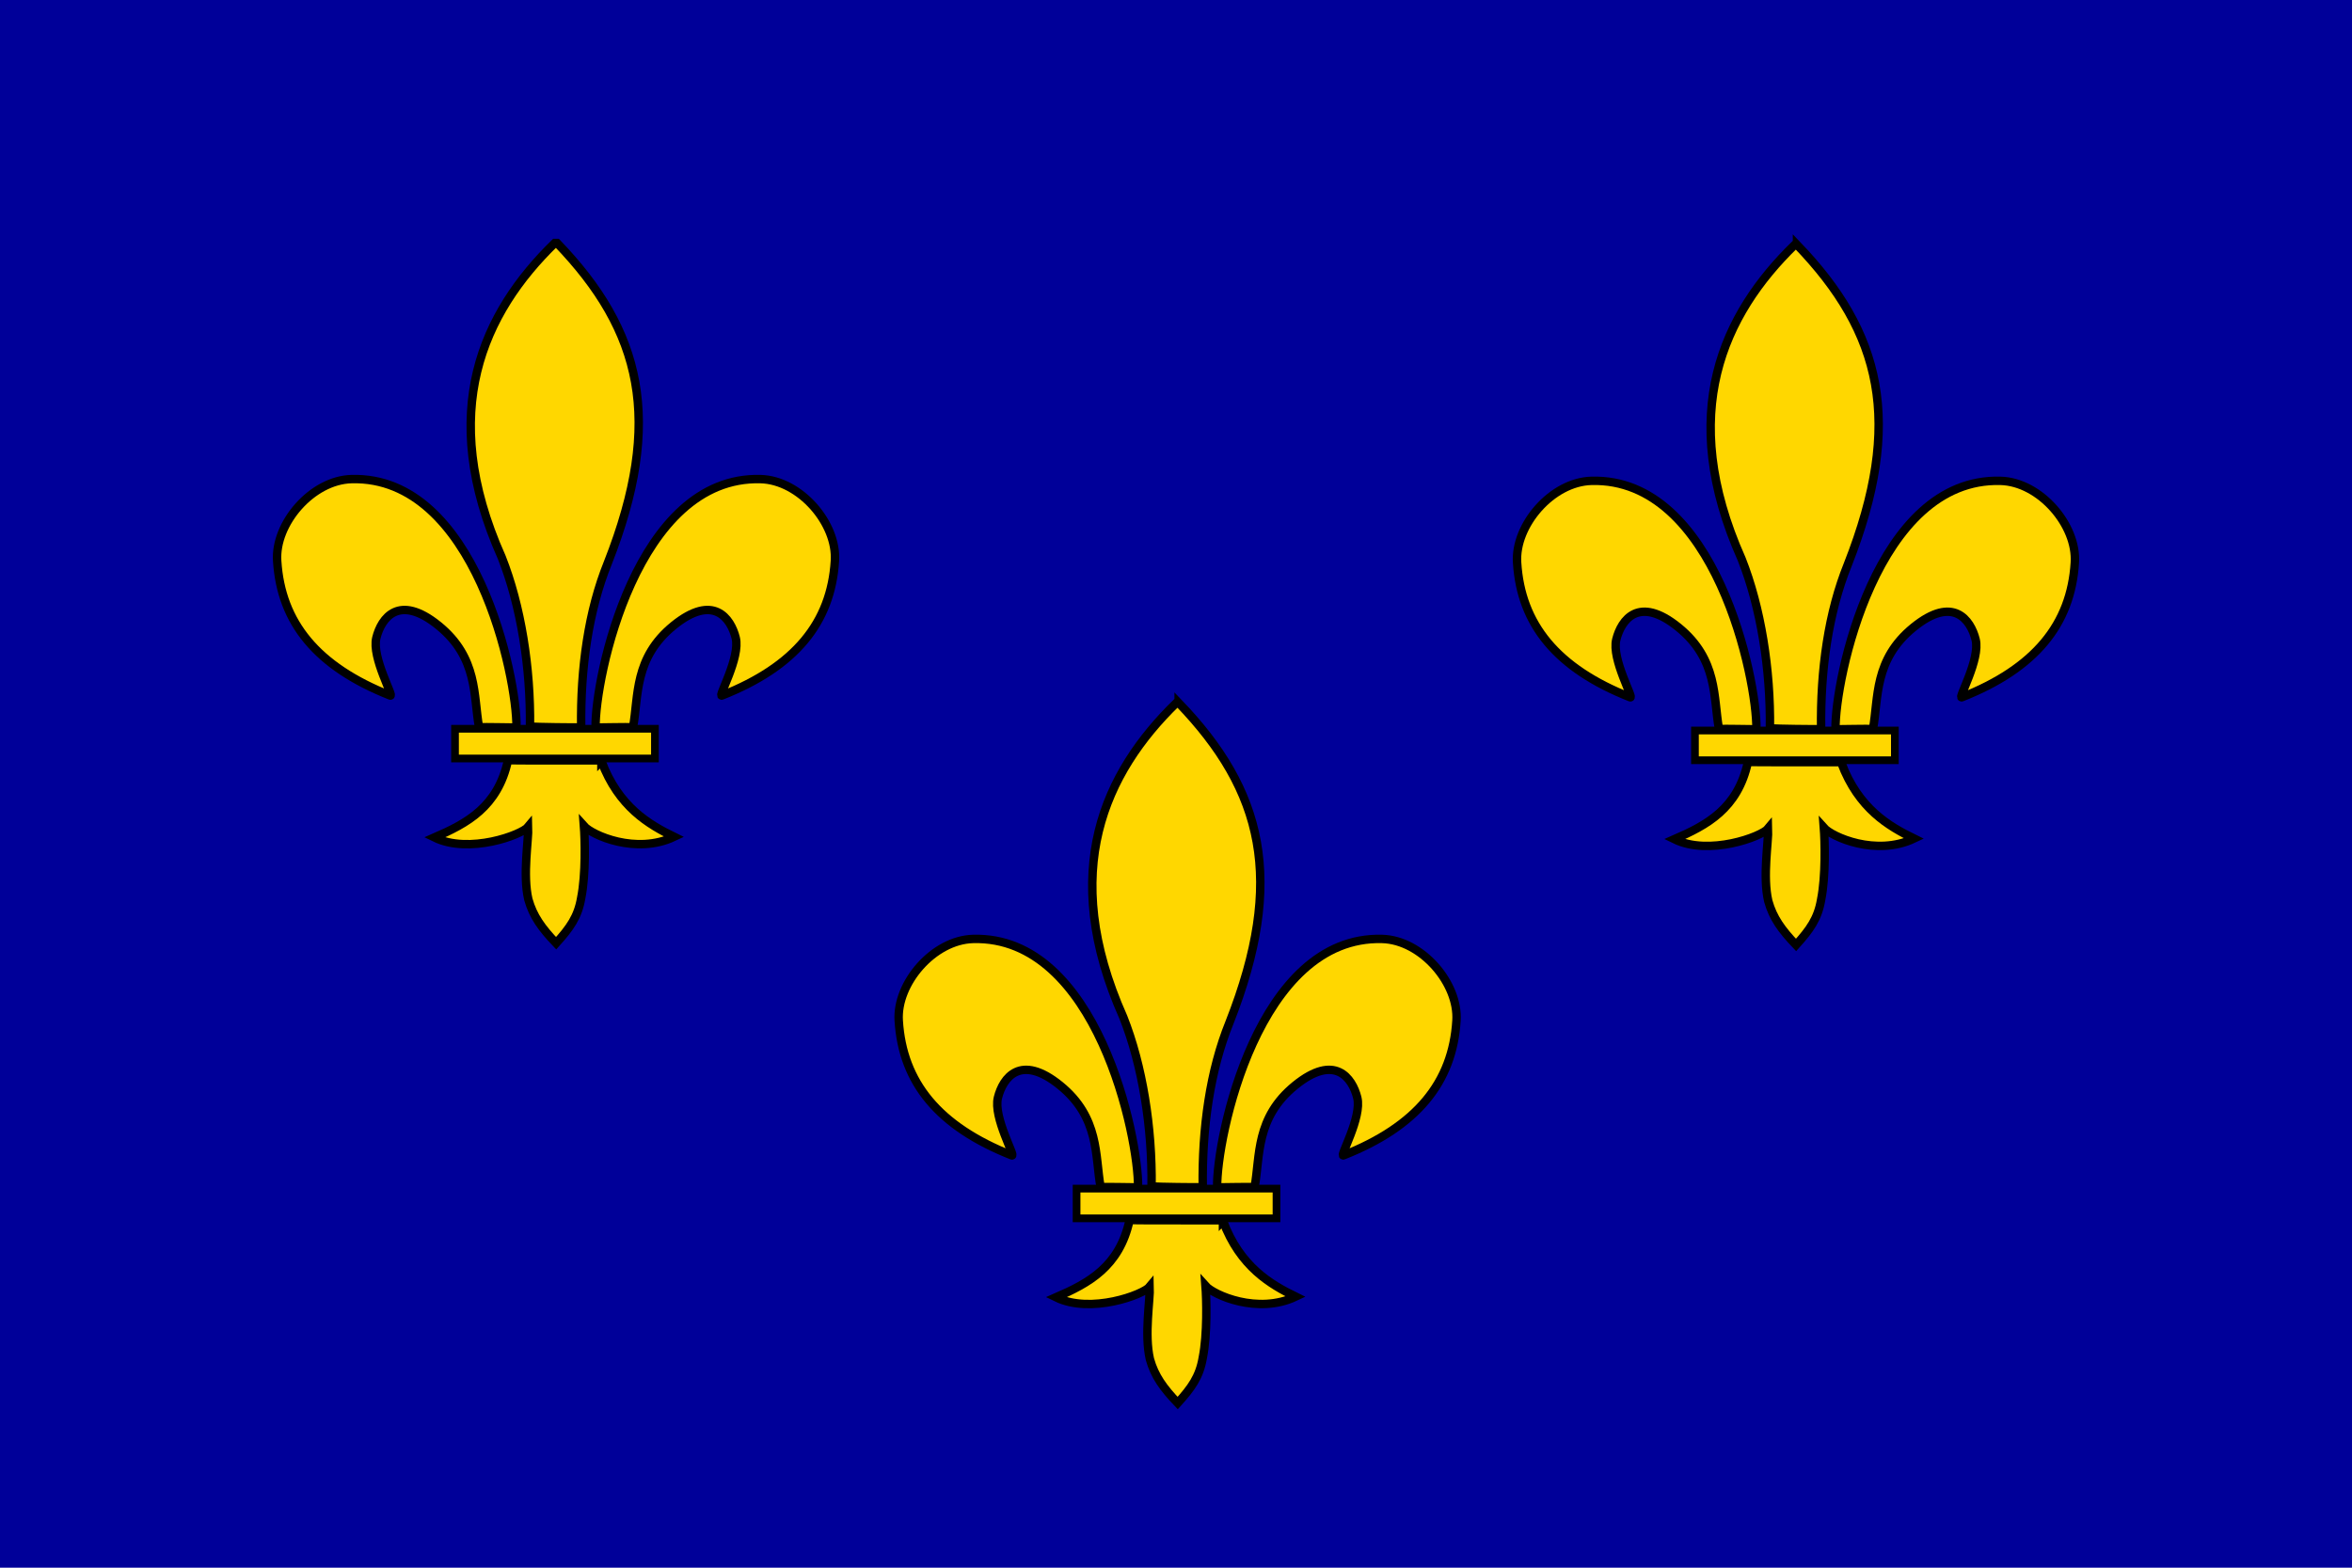
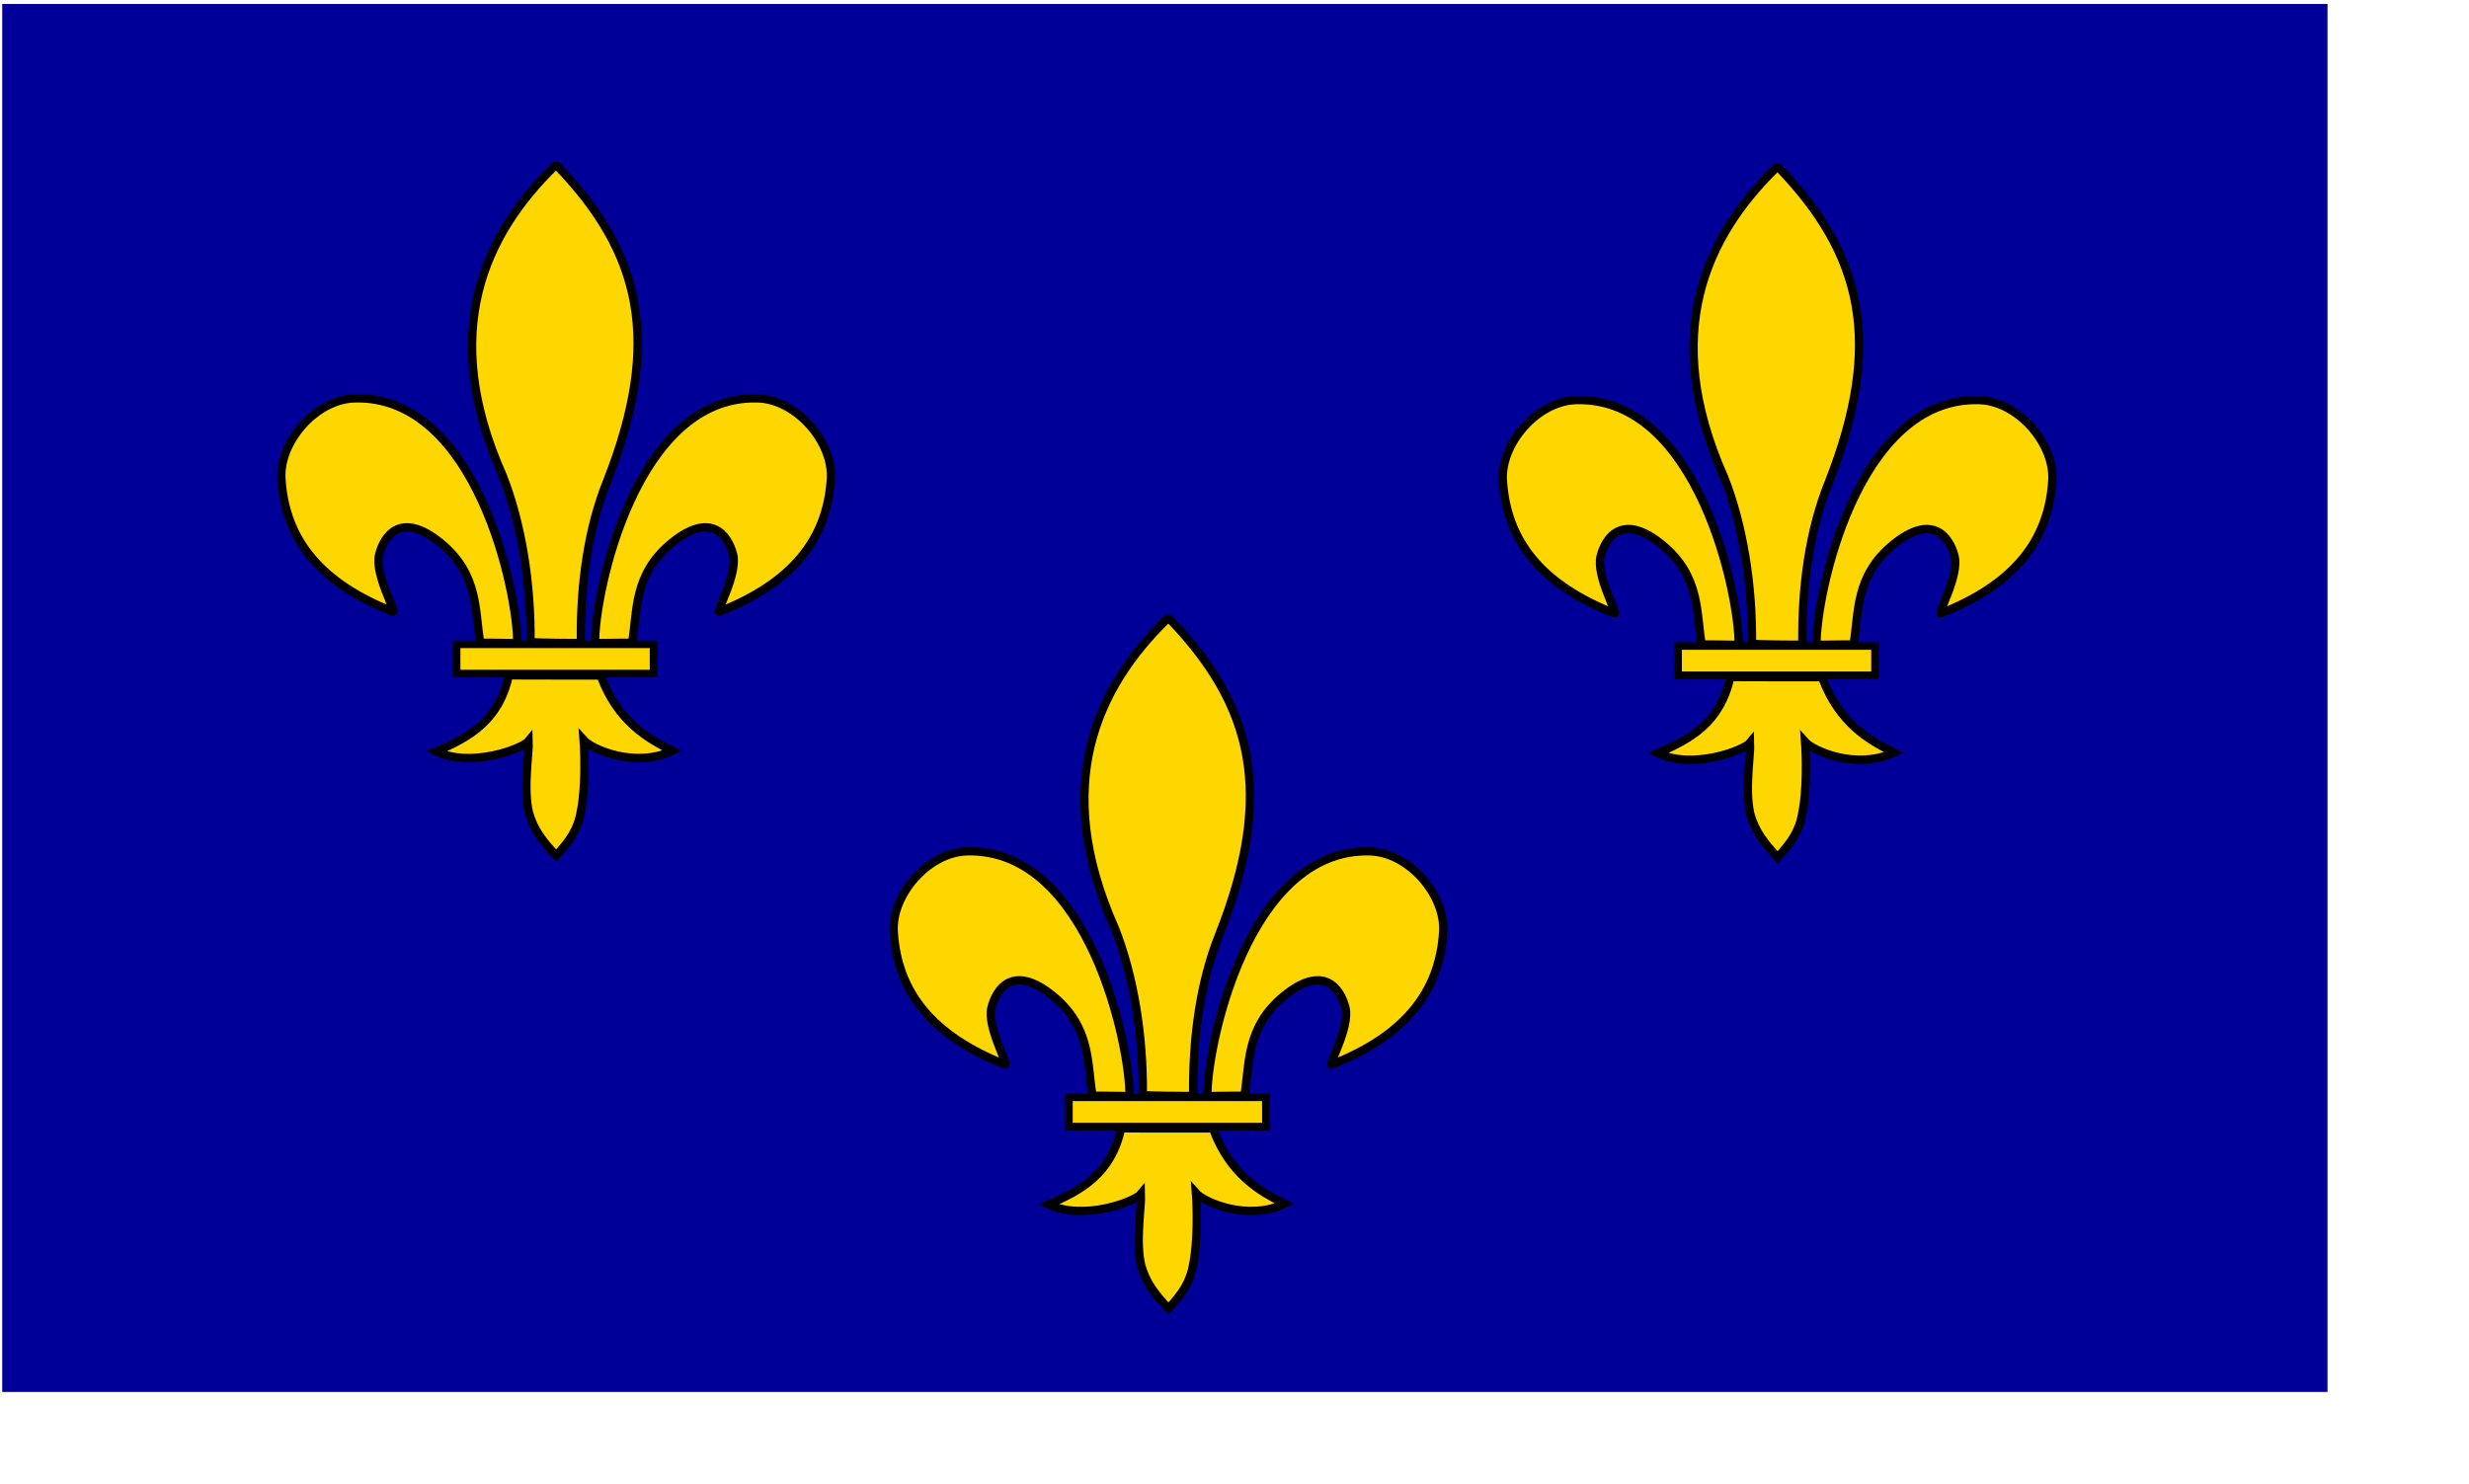
- <svg xmlns="http://www.w3.org/2000/svg" height="240" width="360" id="svg1350" version="1.1">
+ <svg xmlns="http://www.w3.org/2000/svg" height="6.1cm" id="svg1350" width="10.15cm">
  <defs id="defs1352">
    <defs id="defs5117" />
  </defs>
-   <rect y="-1.4446777e-14" x="0" width="360" style="font-size:12px;fill:#000099;fill-rule:evenodd" id="rect625" height="240" />
-   <g transform="translate(-15.92385,9.538828)" id="g897">
-     <path transform="translate(-1.875,-6.09e-6)" style="font-size:12px;fill:#ffd700;fill-rule:evenodd;stroke:#000000;stroke-width:1.288" id="path628" d="m 128.287,96.943 c 11.198,-4.432 16.71,-11.14 17.302,-20.611 0.38,-5.693 -5.303,-12.371 -11.387,-12.526 -19.005,-0.514 -25.359,30.472 -25.245,38.035 0.802,-0.002 4.756,-0.081 5.737,-0.043 0.866,-4.776 0.122,-10.628 6.195,-15.562 6.073,-4.934 8.758,-1.174 9.517,1.862 0.759,3.036 -2.803,9.153 -2.119,8.845 l 0,0 0,0 0,-1e-5 0,0 0,-1e-5 z" />
-     <path transform="translate(-1.875,-6.09e-6)" style="font-size:12px;fill:#ffd700;fill-rule:evenodd;stroke:#000000;stroke-width:1.288" id="path629" d="m 77.526,96.943 c -11.198,-4.432 -16.71,-11.14 -17.302,-20.611 -0.38,-5.693 5.303,-12.371 11.387,-12.526 19.005,-0.514 25.359,30.472 25.245,38.035 -0.802,-0.002 -4.756,-0.081 -5.737,-0.043 -0.866,-4.776 -0.122,-10.628 -6.195,-15.562 -6.073,-4.934 -8.758,-1.174 -9.517,1.862 -0.759,3.036 2.803,9.153 2.119,8.845 l 0,0 0,0 0,-1e-5 0,0 0,-1e-5 z" />
-     <path transform="translate(-1.875,-6.09e-6)" style="font-size:12px;fill:#ffd700;fill-rule:evenodd;stroke:#000000;stroke-width:1.288" id="path630" d="m 103.064,27.664 c 12.914,13.428 16.382,27.086 7.772,48.964 -2.954,7.307 -4.204,16.076 -4.082,25.19 -1.25,0.029 -6.572,-0.032 -7.832,-0.121 C 99.032,92.693 97.539,83.218 94.596,75.789 84.625,53.447 91.811,38.292 102.721,27.664 l 0.171,0 0.171,0 0,0 z" />
-     <path transform="translate(-1.875,-6.09e-6)" style="font-size:12px;fill:#ffd700;fill-rule:evenodd;stroke:#000000;stroke-width:1.288" id="path631" d="m 109.849,106.977 c 2.644,7.057 7.311,9.724 11.125,11.593 -5.814,2.753 -12.534,-0.237 -13.799,-1.66 0.154,1.99 0.311,7.367 -0.415,10.998 -0.492,2.928 -1.737,4.615 -3.839,6.952 -2.179,-2.283 -3.527,-4.122 -4.253,-6.716 -0.883,-3.766 0.051,-9.107 -0.027,-11.102 -1.008,1.24 -9.05,4.225 -14.342,1.631 4.927,-2.147 9.701,-4.647 11.255,-11.827 0.576,0.035 12.842,0.028 14.294,0.028 l 0,0.104 0,0 0,0 0,0 0,0 z" />
-     <rect y="102.029" x="87.443" width="30.6" transform="translate(-1.875,-6.09e-6)" style="font-size:12px;fill:#ffd700;fill-rule:evenodd;stroke:#000000;stroke-width:1.179" id="rect639" height="4.552" />
-   </g>
-   <g transform="translate(12.82616,9.806085)" id="g903">
-     <path transform="translate(-1.875,-6.09e-6)" style="font-size:12px;fill:#ffd700;fill-rule:evenodd;stroke:#000000;stroke-width:1.288" id="path614" d="m 289.322,96.943 c 11.198,-4.432 16.71,-11.14 17.302,-20.611 0.38,-5.693 -5.303,-12.371 -11.387,-12.526 -19.005,-0.514 -25.359,30.472 -25.245,38.035 0.802,-0.002 4.756,-0.081 5.737,-0.043 0.866,-4.776 0.122,-10.628 6.195,-15.562 6.073,-4.934 8.758,-1.174 9.517,1.862 0.759,3.036 -2.803,9.153 -2.119,8.845 l 0,0 0,0 0,-1e-5 0,0 0,-10e-6 z" />
-     <path transform="translate(-1.875,-6.09e-6)" style="font-size:12px;fill:#ffd700;fill-rule:evenodd;stroke:#000000;stroke-width:1.288" id="path615" d="m 238.561,96.943 c -11.198,-4.432 -16.71,-11.14 -17.302,-20.611 -0.38,-5.693 5.303,-12.371 11.387,-12.526 19.005,-0.514 25.359,30.472 25.245,38.035 -0.802,-0.002 -4.756,-0.081 -5.737,-0.043 -0.866,-4.776 -0.122,-10.628 -6.195,-15.562 -6.073,-4.934 -8.758,-1.174 -9.517,1.862 -0.759,3.036 2.803,9.153 2.119,8.845 l 0,0 0,0 0,-1e-5 0,0 0,-1e-5 z" />
-     <path transform="translate(-1.875,-6.09e-6)" style="font-size:12px;fill:#ffd700;fill-rule:evenodd;stroke:#000000;stroke-width:1.288" id="path616" d="m 264.099,27.664 c 12.914,13.428 16.382,27.086 7.772,48.964 -2.954,7.307 -4.204,16.076 -4.082,25.19 -1.25,0.029 -6.572,-0.032 -7.832,-0.121 0.111,-9.003 -1.382,-18.478 -4.325,-25.907 -9.971,-22.342 -2.785,-37.497 8.125,-48.125 l 0.171,0 0.171,0 0,0 z" />
-     <path transform="translate(-1.875,-6.09e-6)" style="font-size:12px;fill:#ffd700;fill-rule:evenodd;stroke:#000000;stroke-width:1.288" id="path617" d="m 270.884,106.977 c 2.644,7.057 7.311,9.724 11.125,11.593 -5.814,2.753 -12.534,-0.237 -13.799,-1.66 0.154,1.99 0.311,7.367 -0.415,10.998 -0.492,2.928 -1.737,4.615 -3.839,6.952 -2.179,-2.283 -3.526,-4.122 -4.253,-6.716 -0.882,-3.766 0.051,-9.107 -0.027,-11.102 -1.008,1.24 -9.05,4.225 -14.342,1.631 4.927,-2.147 9.701,-4.647 11.255,-11.827 0.576,0.035 12.841,0.028 14.294,0.028 l 0,0.104 0,0 0,0 0,0 0,0 z" />
-     <rect y="102.029" x="248.479" width="30.6" transform="translate(-1.875,-6.09e-6)" style="font-size:12px;fill:#ffd700;fill-rule:evenodd;stroke:#000000;stroke-width:1.179" id="rect618" height="4.552" />
-   </g>
-   <g transform="translate(-1.30317,25.18543)" id="g909">
-     <path transform="translate(-1.875,-6.09e-6)" style="font-size:12px;fill:#ffd700;fill-rule:evenodd;stroke:#000000;stroke-width:1.288" id="path619" d="m 208.804,151.695 c 11.198,-4.432 16.71,-11.14 17.302,-20.611 0.38,-5.693 -5.303,-12.371 -11.387,-12.526 -19.005,-0.514 -25.359,30.472 -25.245,38.035 0.802,-0.002 4.756,-0.081 5.737,-0.043 0.866,-4.776 0.122,-10.628 6.195,-15.562 6.073,-4.934 8.758,-1.174 9.517,1.862 0.759,3.037 -2.803,9.153 -2.119,8.845 l 0,0 0,0 0,0 0,0 0,0 z" />
-     <path transform="translate(-1.875,-6.09e-6)" style="font-size:12px;fill:#ffd700;fill-rule:evenodd;stroke:#000000;stroke-width:1.288" id="path620" d="m 158.043,151.695 c -11.198,-4.432 -16.71,-11.14 -17.302,-20.611 -0.38,-5.694 5.303,-12.371 11.387,-12.526 19.005,-0.514 25.359,30.472 25.245,38.035 -0.802,-0.002 -4.756,-0.081 -5.737,-0.043 -0.866,-4.776 -0.122,-10.628 -6.195,-15.562 -6.073,-4.934 -8.758,-1.174 -9.517,1.862 -0.759,3.036 2.803,9.153 2.119,8.845 l 0,0 0,0 0,0 0,0 0,0 z" />
-     <path transform="translate(-1.875,-6.09e-6)" style="font-size:12px;fill:#ffd700;fill-rule:evenodd;stroke:#000000;stroke-width:1.288" id="path621" d="m 183.582,82.416 c 12.914,13.428 16.382,27.086 7.772,48.964 -2.954,7.307 -4.204,16.076 -4.082,25.19 -1.25,0.029 -6.572,-0.032 -7.832,-0.121 0.111,-9.003 -1.382,-18.478 -4.325,-25.907 -9.971,-22.342 -2.785,-37.497 8.125,-48.125 l 0.171,0 0.171,0 0,0 z" />
-     <path transform="translate(-1.875,-6.09e-6)" style="font-size:12px;fill:#ffd700;fill-rule:evenodd;stroke:#000000;stroke-width:1.288" id="path622" d="m 190.367,161.729 c 2.644,7.057 7.311,9.724 11.125,11.593 -5.814,2.753 -12.534,-0.237 -13.799,-1.66 0.154,1.99 0.311,7.367 -0.415,10.998 -0.492,2.928 -1.737,4.615 -3.839,6.952 -2.179,-2.283 -3.526,-4.122 -4.253,-6.716 -0.882,-3.766 0.051,-9.107 -0.027,-11.102 -1.008,1.24 -9.05,4.225 -14.342,1.631 4.927,-2.147 9.701,-4.647 11.255,-11.827 0.576,0.035 12.841,0.028 14.294,0.028 l 0,0.104 0,0 0,0 0,0 0,0 z" />
-     <rect y="156.781" x="167.961" width="30.6" transform="translate(-1.875,-6.09e-6)" style="font-size:12px;fill:#ffd700;fill-rule:evenodd;stroke:#000000;stroke-width:1.179" id="rect623" height="4.552" />
+   <g id="g916">
+     <rect height="215.712" id="rect625" style="font-size:12;fill:#000099;fill-rule:evenodd;" width="361.29" x="0.347" y="0.618" />
+     <g id="g897" transform="translate(-14.62068,-1.896616)">
+       <path d="M 128.287 96.943 C 139.484 92.511 144.997 85.803 145.589 76.332 C 145.968 70.638 140.286 63.961 134.202 63.806 C 115.197 63.292 108.843 94.278 108.957 101.842 C 109.76 101.839 113.713 101.76 114.694 101.798 C 115.56 97.022 114.816 91.171 120.889 86.236 C 126.962 81.302 129.647 85.062 130.406 88.098 C 131.166 91.135 127.603 97.252 128.287 96.943 L 128.287 96.943 L 128.287 96.943 L 128.287 96.943 L 128.287 96.943 L 128.287 96.943 z " id="path628" style="font-size:12;fill:#ffd700;fill-rule:evenodd;stroke:#000000;stroke-width:1.288;" transform="translate(-1.875,-6.09e-6)" />
+       <path d="M 77.526 96.943 C 66.328 92.511 60.815 85.802 60.224 76.332 C 59.844 70.638 65.527 63.961 71.61 63.806 C 90.616 63.292 96.97 94.278 96.855 101.842 C 96.053 101.839 92.099 101.76 91.119 101.798 C 90.252 97.022 90.996 91.171 84.923 86.236 C 78.85 81.302 76.165 85.062 75.406 88.098 C 74.647 91.135 78.209 97.252 77.526 96.943 L 77.526 96.943 L 77.526 96.943 L 77.526 96.943 L 77.526 96.943 L 77.526 96.943 z " id="path629" style="font-size:12;fill:#ffd700;fill-rule:evenodd;stroke:#000000;stroke-width:1.288;" transform="translate(-1.875,-6.09e-6)" />
+       <path d="M 103.064 27.664 C 115.978 41.092 119.446 54.75 110.836 76.628 C 107.882 83.935 106.632 92.703 106.754 101.817 C 105.504 101.846 100.182 101.785 98.921 101.696 C 99.032 92.693 97.539 83.218 94.596 75.789 C 84.625 53.447 91.811 38.292 102.721 27.664 L 102.893 27.664 L 103.064 27.664 L 103.064 27.664 z " id="path630" style="font-size:12;fill:#ffd700;fill-rule:evenodd;stroke:#000000;stroke-width:1.288;" transform="translate(-1.875,-6.09e-6)" />
+       <path d="M 109.849 106.977 C 112.493 114.034 117.16 116.701 120.974 118.57 C 115.16 121.323 108.44 118.333 107.176 116.91 C 107.329 118.9 107.487 124.276 106.761 127.908 C 106.269 130.837 105.024 132.524 102.921 134.86 C 100.743 132.577 99.395 130.738 98.669 128.144 C 97.786 124.378 98.72 119.036 98.642 117.042 C 97.634 118.282 89.592 121.266 84.3 118.672 C 89.227 116.525 94.001 114.025 95.555 106.845 C 96.131 106.881 108.396 106.873 109.849 106.873 L 109.849 106.977 L 109.849 106.977 L 109.849 106.977 L 109.849 106.977 L 109.849 106.977 z " id="path631" style="font-size:12;fill:#ffd700;fill-rule:evenodd;stroke:#000000;stroke-width:1.288;" transform="translate(-1.875,-6.09e-6)" />
+       <rect height="4.552" id="rect639" style="font-size:12;fill:#ffd700;fill-rule:evenodd;stroke:#000000;stroke-width:1.179;" transform="translate(-1.875,-6.09e-6)" width="30.6" x="87.443" y="102.029" />
+     </g>
+     <g id="g903" transform="translate(14.12933,-1.629359)">
+       <path d="M 289.322 96.943 C 300.52 92.511 306.032 85.803 306.624 76.332 C 307.004 70.638 301.321 63.961 295.237 63.806 C 276.232 63.292 269.878 94.278 269.992 101.842 C 270.795 101.839 274.748 101.76 275.729 101.798 C 276.595 97.022 275.851 91.171 281.924 86.236 C 287.997 81.302 290.682 85.062 291.442 88.098 C 292.201 91.135 288.639 97.252 289.322 96.943 L 289.322 96.943 L 289.322 96.943 L 289.322 96.943 L 289.322 96.943 L 289.322 96.943 z " id="path614" style="font-size:12;fill:#ffd700;fill-rule:evenodd;stroke:#000000;stroke-width:1.288;" transform="translate(-1.875,-6.09e-6)" />
+       <path d="M 238.561 96.943 C 227.363 92.511 221.851 85.802 221.259 76.332 C 220.879 70.638 226.562 63.961 232.646 63.806 C 251.651 63.292 258.005 94.278 257.891 101.842 C 257.088 101.839 253.135 101.76 252.154 101.798 C 251.288 97.022 252.032 91.171 245.959 86.236 C 239.886 81.302 237.201 85.062 236.441 88.098 C 235.682 91.135 239.244 97.252 238.561 96.943 L 238.561 96.943 L 238.561 96.943 L 238.561 96.943 L 238.561 96.943 L 238.561 96.943 z " id="path615" style="font-size:12;fill:#ffd700;fill-rule:evenodd;stroke:#000000;stroke-width:1.288;" transform="translate(-1.875,-6.09e-6)" />
+       <path d="M 264.099 27.664 C 277.014 41.092 280.481 54.75 271.871 76.628 C 268.918 83.935 267.668 92.703 267.789 101.817 C 266.539 101.846 261.217 101.785 259.957 101.696 C 260.067 92.693 258.575 83.218 255.632 75.789 C 245.661 53.447 252.847 38.292 263.757 27.664 L 263.928 27.664 L 264.099 27.664 L 264.099 27.664 z " id="path616" style="font-size:12;fill:#ffd700;fill-rule:evenodd;stroke:#000000;stroke-width:1.288;" transform="translate(-1.875,-6.09e-6)" />
+       <path d="M 270.884 106.977 C 273.528 114.034 278.195 116.701 282.01 118.57 C 276.195 121.323 269.476 118.333 268.211 116.91 C 268.365 118.9 268.522 124.276 267.796 127.908 C 267.304 130.837 266.059 132.524 263.957 134.86 C 261.778 132.577 260.43 130.738 259.704 128.144 C 258.822 124.378 259.755 119.036 259.677 117.042 C 258.669 118.282 250.627 121.266 245.335 118.672 C 250.262 116.525 255.036 114.025 256.59 106.845 C 257.166 106.881 269.432 106.873 270.884 106.873 L 270.884 106.977 L 270.884 106.977 L 270.884 106.977 L 270.884 106.977 L 270.884 106.977 z " id="path617" style="font-size:12;fill:#ffd700;fill-rule:evenodd;stroke:#000000;stroke-width:1.288;" transform="translate(-1.875,-6.09e-6)" />
+       <rect height="4.552" id="rect618" style="font-size:12;fill:#ffd700;fill-rule:evenodd;stroke:#000000;stroke-width:1.179;" transform="translate(-1.875,-6.09e-6)" width="30.6" x="248.479" y="102.029" />
+     </g>
+     <g id="g909" transform="translate(0,13.74999)">
+       <path d="M 208.804 151.695 C 220.002 147.263 225.514 140.554 226.106 131.084 C 226.486 125.391 220.803 118.713 214.72 118.558 C 195.714 118.044 189.36 149.03 189.475 156.594 C 190.277 156.591 194.231 156.512 195.211 156.55 C 196.078 151.774 195.334 145.923 201.407 140.988 C 207.48 136.054 210.165 139.814 210.924 142.85 C 211.683 145.887 208.121 152.004 208.804 151.695 L 208.804 151.695 L 208.804 151.695 L 208.804 151.695 L 208.804 151.695 L 208.804 151.695 z " id="path619" style="font-size:12;fill:#ffd700;fill-rule:evenodd;stroke:#000000;stroke-width:1.288;" transform="translate(-1.875,-6.09e-6)" />
+       <path d="M 158.043 151.695 C 146.846 147.263 141.333 140.554 140.741 131.084 C 140.362 125.39 146.044 118.713 152.128 118.558 C 171.133 118.044 177.488 149.03 177.373 156.594 C 176.571 156.591 172.617 156.512 171.636 156.55 C 170.77 151.774 171.514 145.923 165.441 140.988 C 159.368 136.054 156.683 139.814 155.924 142.85 C 155.165 145.887 158.727 152.004 158.043 151.695 L 158.043 151.695 L 158.043 151.695 L 158.043 151.695 L 158.043 151.695 L 158.043 151.695 z " id="path620" style="font-size:12;fill:#ffd700;fill-rule:evenodd;stroke:#000000;stroke-width:1.288;" transform="translate(-1.875,-6.09e-6)" />
+       <path d="M 183.582 82.416 C 196.496 95.844 199.964 109.502 191.353 131.38 C 188.4 138.687 187.15 147.455 187.271 156.569 C 186.021 156.598 180.7 156.537 179.439 156.448 C 179.55 147.445 178.057 137.97 175.114 130.541 C 165.143 108.199 172.329 93.044 183.239 82.416 L 183.41 82.416 L 183.582 82.416 L 183.582 82.416 z " id="path621" style="font-size:12;fill:#ffd700;fill-rule:evenodd;stroke:#000000;stroke-width:1.288;" transform="translate(-1.875,-6.09e-6)" />
+       <path d="M 190.367 161.729 C 193.011 168.786 197.677 171.453 201.492 173.322 C 195.678 176.075 188.958 173.085 187.693 171.662 C 187.847 173.651 188.005 179.029 187.278 182.66 C 186.786 185.589 185.541 187.275 183.439 189.612 C 181.26 187.329 179.913 185.49 179.186 182.896 C 178.304 179.13 179.238 173.788 179.16 171.794 C 178.151 173.034 170.109 176.018 164.818 173.424 C 169.744 171.277 174.518 168.777 176.072 161.597 C 176.649 161.633 188.914 161.625 190.367 161.625 L 190.367 161.729 L 190.367 161.729 L 190.367 161.729 L 190.367 161.729 L 190.367 161.729 z " id="path622" style="font-size:12;fill:#ffd700;fill-rule:evenodd;stroke:#000000;stroke-width:1.288;" transform="translate(-1.875,-6.09e-6)" />
+       <rect height="4.552" id="rect623" style="font-size:12;fill:#ffd700;fill-rule:evenodd;stroke:#000000;stroke-width:1.179;" transform="translate(-1.875,-6.09e-6)" width="30.6" x="167.961" y="156.781" />
+     </g>
  </g>
</svg>
